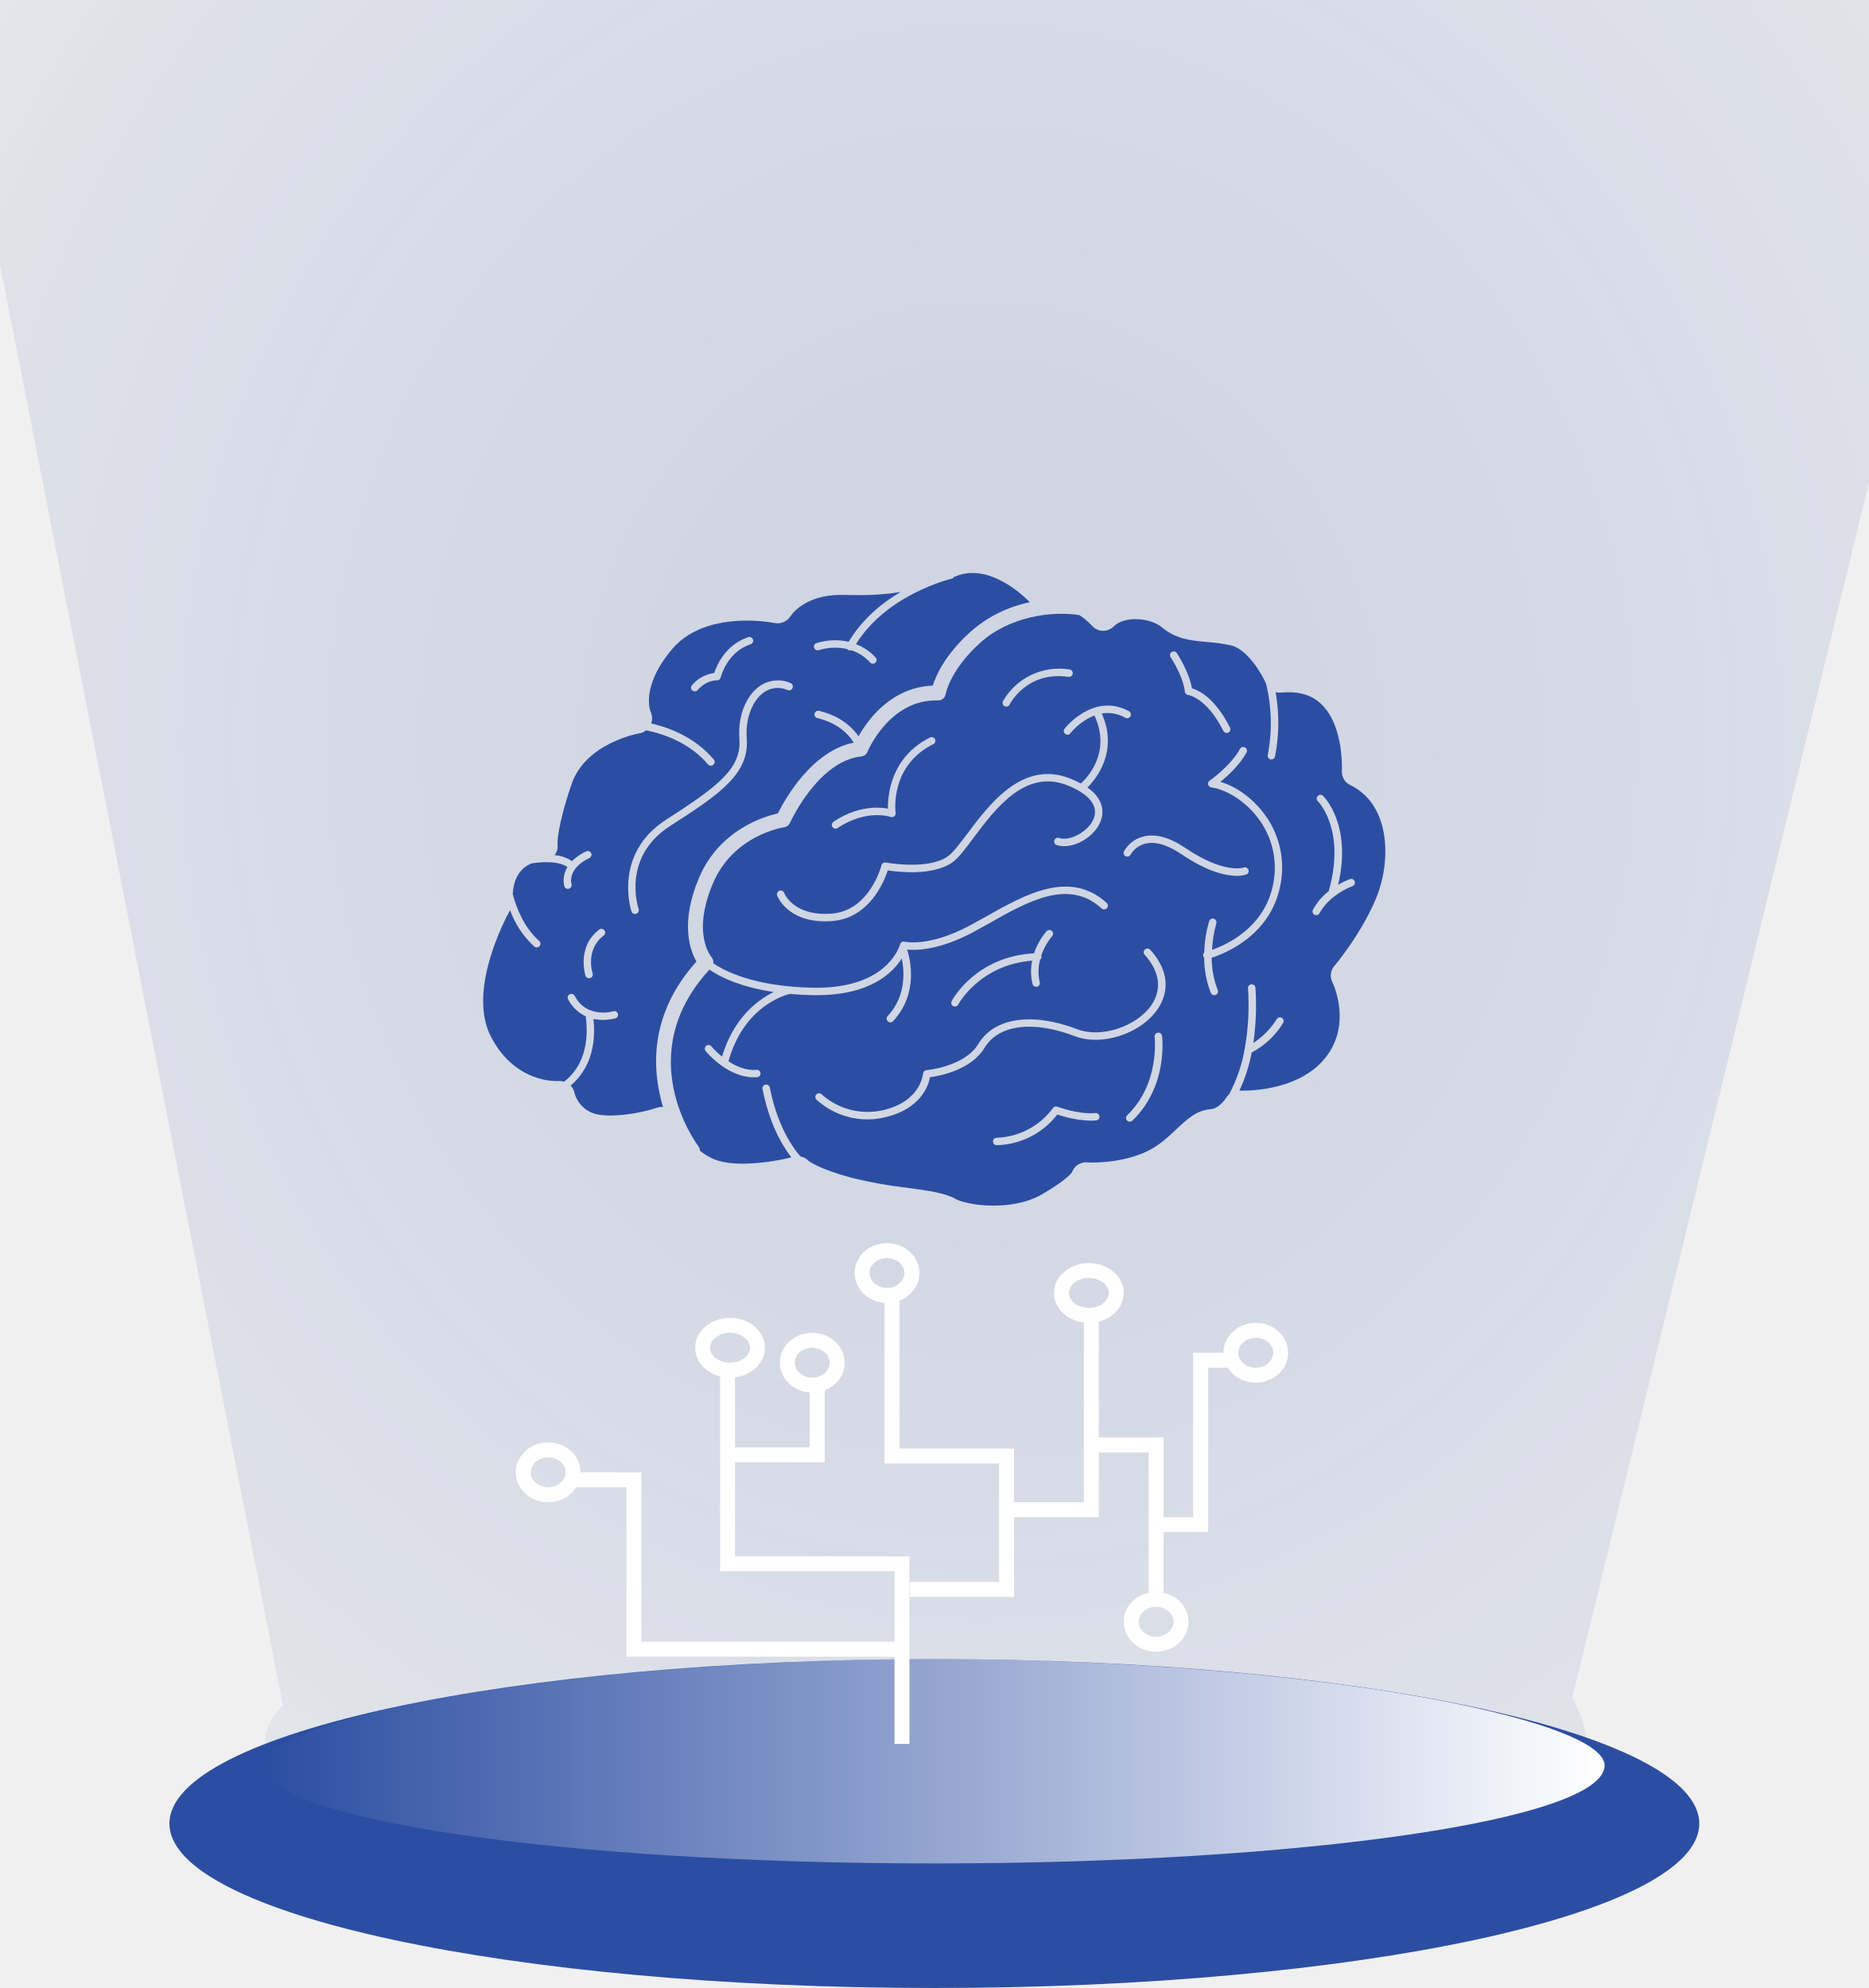
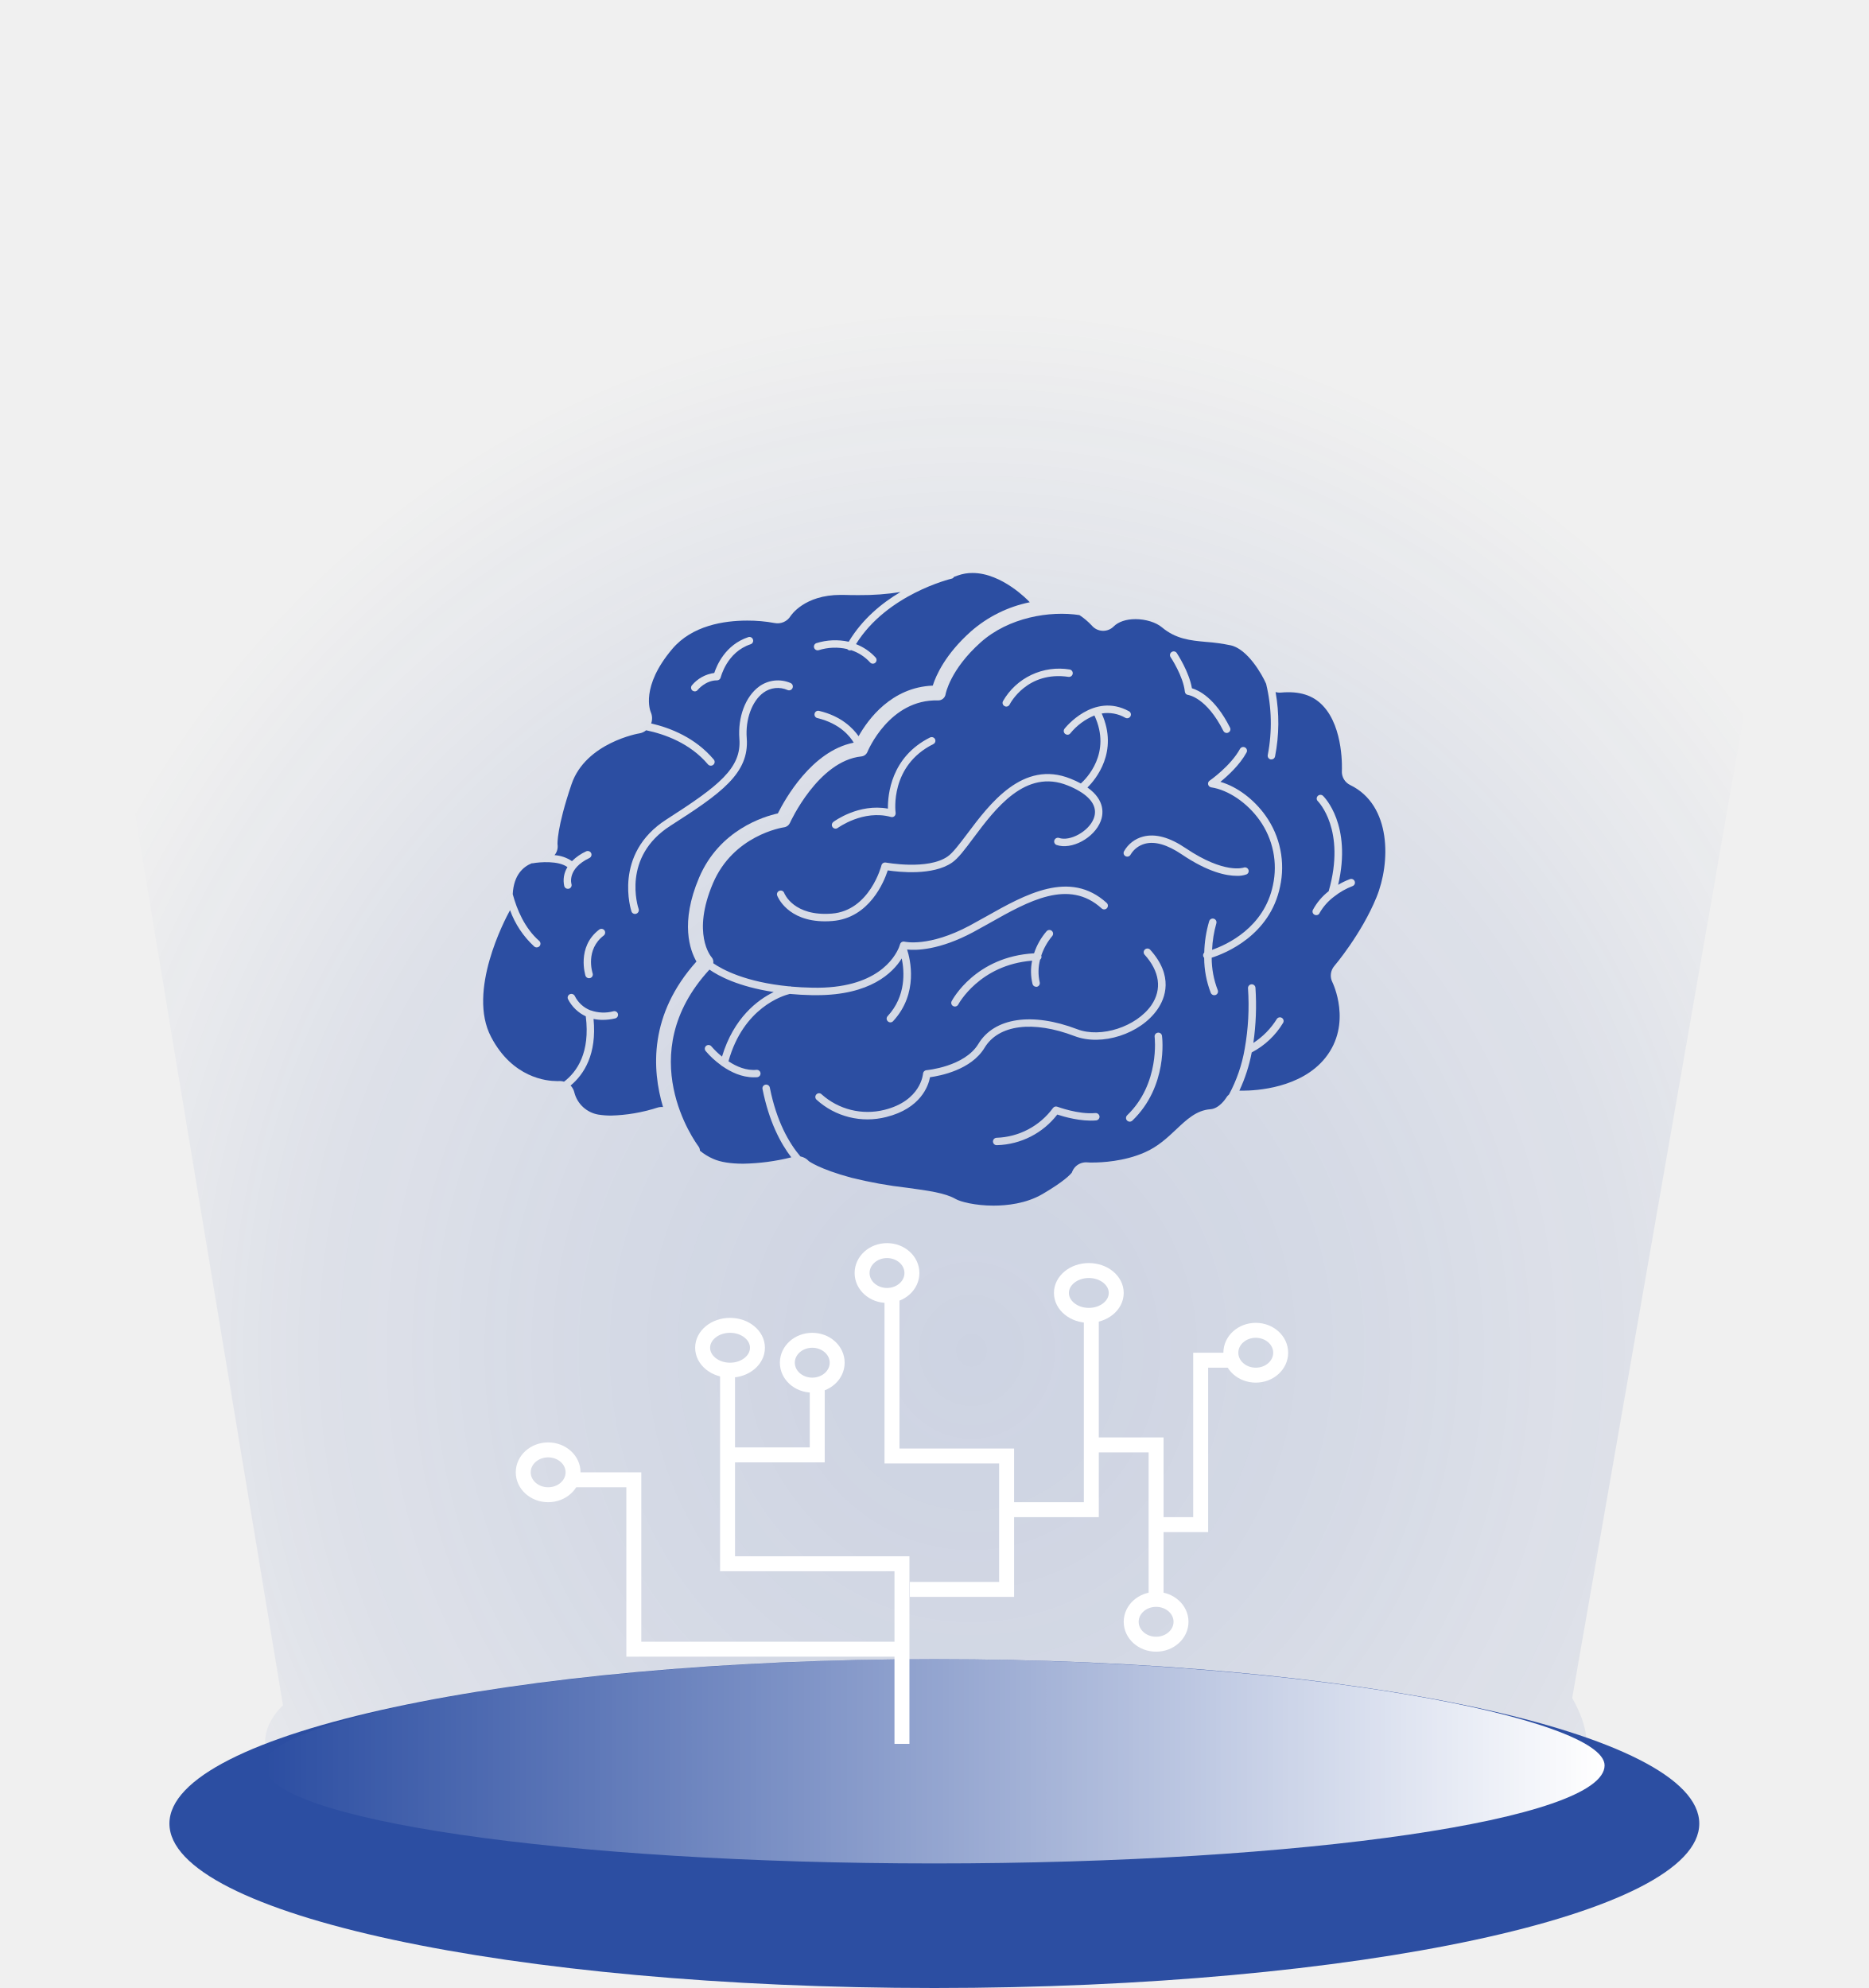
<svg xmlns="http://www.w3.org/2000/svg" width="375" height="399" viewBox="0 0 375 399" fill="none">
-   <path opacity="0.18" d="M315.501 340.797L428 -120H-34L56.793 342.276C56.793 342.276 19.358 374.376 186.245 375.942C300.728 377.007 328.399 363.381 315.501 340.797Z" fill="url(#paint0_radial)" />
+   <path opacity="0.18" d="M315.501 340.797L375 0H0L56.793 342.276C56.793 342.276 19.359 374.376 186.245 375.942C300.728 377.007 328.399 363.381 315.501 340.797Z" fill="url(#paint0_radial)" />
  <g clip-path="url(#clip0)">
    <path d="M276.229 180.077C279.057 173.167 279.29 161.608 270.951 157.56C270.419 157.304 269.976 156.895 269.679 156.387C269.381 155.879 269.242 155.294 269.28 154.708C269.28 154.634 269.726 146.115 265.465 141.633C263.481 139.525 260.773 138.672 257.067 139.002C256.7 139.035 256.33 139 255.976 138.899C256.744 143.17 256.709 147.547 255.872 151.805C255.843 151.977 255.754 152.133 255.621 152.245C255.487 152.358 255.317 152.419 255.142 152.417C255.098 152.417 255.048 152.417 254.994 152.417C254.797 152.376 254.625 152.259 254.515 152.091C254.406 151.924 254.367 151.72 254.408 151.524C255.321 146.802 255.209 141.94 254.081 137.265V137.235C254.081 137.235 254.051 137.206 254.051 137.191C253.302 135.434 250.356 130.241 246.948 129.516C245.312 129.177 243.655 128.947 241.987 128.83C238.892 128.548 235.98 128.267 233.158 125.898C231.987 124.911 229.914 124.264 227.865 124.264C225.995 124.264 224.443 124.787 223.5 125.72C223.209 126.016 222.859 126.247 222.472 126.399C222.085 126.552 221.671 126.622 221.256 126.605C220.84 126.588 220.433 126.485 220.06 126.302C219.687 126.119 219.357 125.86 219.09 125.543C218.35 124.75 217.517 124.047 216.61 123.45C210.707 122.542 202.413 123.894 196.768 128.948C190.652 134.422 189.759 139.284 189.759 139.313C189.707 139.667 189.527 139.99 189.253 140.222C188.98 140.455 188.631 140.581 188.271 140.577C178.455 140.281 174.119 150.798 174.075 150.902C173.973 151.151 173.806 151.369 173.59 151.53C173.374 151.692 173.118 151.792 172.849 151.82C164.179 152.714 158.559 165.058 158.514 165.176C158.408 165.406 158.246 165.605 158.042 165.756C157.838 165.907 157.6 166.005 157.348 166.04C156.946 166.099 147.155 167.659 143.062 177.308C138.801 187.352 142.631 191.932 142.794 192.115C142.939 192.279 143.044 192.474 143.102 192.684C143.161 192.894 143.171 193.115 143.132 193.329C144.937 194.578 149.58 197.12 158.36 197.969C158.502 197.939 158.649 197.954 158.782 198.013C160.105 198.132 161.523 198.206 163.038 198.235C175.935 198.517 179.556 192.164 180.399 190.146C180.484 189.947 180.556 189.742 180.612 189.534C180.663 189.342 180.785 189.178 180.955 189.075C181.132 188.977 181.339 188.951 181.535 189.001C181.58 189.001 186.396 190.161 194.616 185.758C195.692 185.18 196.768 184.568 197.875 183.956C205.752 179.514 214.685 174.485 222.086 181.222C222.231 181.357 222.317 181.544 222.325 181.741C222.334 181.939 222.264 182.131 222.131 182.278C222.065 182.351 221.985 182.411 221.895 182.453C221.805 182.494 221.708 182.518 221.61 182.522C221.511 182.526 221.412 182.511 221.319 182.477C221.227 182.442 221.142 182.39 221.069 182.323C214.477 176.316 206.407 180.842 198.604 185.254C197.498 185.876 196.406 186.483 195.33 187.066C188.504 190.723 183.852 190.773 182.031 190.575C182.641 192.436 184.392 199.351 179.233 204.943C179.168 205.018 179.089 205.079 178.999 205.122C178.909 205.165 178.812 205.189 178.712 205.193C178.613 205.198 178.514 205.181 178.421 205.146C178.328 205.111 178.243 205.057 178.172 204.987C178.098 204.923 178.039 204.845 177.996 204.757C177.954 204.669 177.93 204.573 177.926 204.476C177.922 204.379 177.937 204.282 177.972 204.19C178.007 204.099 178.059 204.016 178.127 203.946C181.867 199.899 181.49 194.919 180.955 192.362C179.144 195.279 174.615 199.736 163.856 199.736C163.588 199.736 163.316 199.736 163.033 199.736C161.421 199.706 159.898 199.617 158.489 199.484C157.1 199.825 149.178 202.233 146.187 213.003C147.775 214.059 149.764 214.923 151.857 214.716C152.046 214.712 152.23 214.78 152.371 214.906C152.511 215.032 152.599 215.206 152.616 215.394C152.633 215.582 152.578 215.769 152.462 215.917C152.346 216.066 152.178 216.166 151.991 216.196C151.733 216.221 151.495 216.221 151.242 216.221C148.851 216.221 146.668 215.17 144.992 214.01C144.895 213.978 144.811 213.916 144.754 213.832C144.754 213.832 144.724 213.832 144.709 213.802C143.566 212.984 142.528 212.03 141.619 210.96C141.553 210.885 141.504 210.798 141.473 210.704C141.442 210.609 141.431 210.51 141.439 210.411C141.447 210.313 141.476 210.217 141.522 210.129C141.568 210.041 141.632 209.964 141.709 209.901C141.786 209.838 141.875 209.792 141.97 209.764C142.066 209.736 142.166 209.727 142.265 209.738C142.364 209.75 142.459 209.781 142.546 209.829C142.633 209.878 142.709 209.943 142.77 210.022C143.413 210.763 144.122 211.445 144.888 212.06C147.239 204.252 152.065 200.669 155.265 199.104C148.147 198.023 144.173 195.866 142.368 194.603C126.678 211.66 139.59 229.31 140.155 230.07C140.348 230.323 140.454 230.631 140.458 230.949C141.254 231.61 142.139 232.156 143.087 232.573C144.575 233.244 146.629 233.56 149.154 233.56C152.405 233.501 155.638 233.072 158.792 232.282C156.599 229.424 154.327 225.081 153.028 218.63C153 218.531 152.993 218.428 153.006 218.327C153.02 218.225 153.055 218.128 153.108 218.04C153.162 217.953 153.233 217.877 153.317 217.818C153.401 217.759 153.496 217.718 153.597 217.697C153.698 217.677 153.802 217.677 153.902 217.698C154.003 217.719 154.098 217.76 154.182 217.819C154.266 217.879 154.337 217.954 154.39 218.042C154.443 218.13 154.477 218.227 154.491 218.328C155.85 225.13 158.36 229.444 160.617 232.099C161.276 232.222 161.876 232.559 162.323 233.057C162.353 233.057 164.308 234.601 170.84 236.373C174.524 237.289 178.264 237.963 182.036 238.392C186.312 238.974 189.685 239.433 191.763 240.638C192.721 241.2 195.732 241.975 199.358 241.975C202.031 241.975 205.906 241.576 209.194 239.656C213.569 237.099 214.809 235.707 215.092 235.342C215.254 234.861 215.532 234.428 215.901 234.078C216.203 233.801 216.559 233.588 216.947 233.452C217.336 233.316 217.747 233.261 218.158 233.289C218.515 233.323 218.875 233.335 219.234 233.323C221 233.323 225.544 233.131 229.696 231.299C232.374 230.14 234.314 228.294 236.035 226.675C238.128 224.7 240.112 222.82 242.91 222.627C244.706 222.494 246.02 220.397 246.035 220.372C246.187 220.103 246.389 219.865 246.63 219.671C248.173 216.797 249.238 213.693 249.785 210.481C250.498 206.477 250.718 202.401 250.44 198.344C250.43 198.147 250.499 197.954 250.63 197.806C250.762 197.659 250.947 197.568 251.144 197.554C251.243 197.548 251.342 197.56 251.435 197.592C251.529 197.624 251.615 197.674 251.689 197.739C251.763 197.804 251.823 197.884 251.866 197.972C251.908 198.061 251.933 198.157 251.938 198.255C252.183 201.948 252.042 205.657 251.516 209.321C253.416 208.087 255.02 206.453 256.214 204.533C256.317 204.366 256.482 204.247 256.673 204.201C256.864 204.155 257.066 204.187 257.233 204.289C257.401 204.391 257.521 204.555 257.567 204.745C257.613 204.936 257.581 205.136 257.479 205.303C255.971 207.816 253.794 209.866 251.189 211.226C250.686 213.877 249.853 216.455 248.709 218.901H248.768C248.798 218.901 249.036 218.901 249.413 218.901C252.057 218.901 261.085 218.407 265.956 212.317C271.442 205.441 267.419 197.219 267.375 197.13C267.11 196.609 267.006 196.022 267.076 195.442C267.146 194.862 267.386 194.316 267.767 193.872C267.796 193.848 273.223 187.456 276.229 180.077ZM235.112 130.868C235.192 130.812 235.283 130.772 235.378 130.751C235.474 130.73 235.573 130.728 235.669 130.746C235.766 130.764 235.857 130.801 235.939 130.855C236.02 130.909 236.09 130.979 236.144 131.061C236.248 131.224 238.624 134.822 239.19 138.138C240.524 138.528 243.828 140.058 246.829 146.036C246.874 146.122 246.901 146.216 246.909 146.312C246.917 146.409 246.905 146.506 246.874 146.598C246.844 146.69 246.795 146.775 246.731 146.848C246.667 146.921 246.589 146.98 246.501 147.023C246.402 147.079 246.289 147.11 246.174 147.112C246.034 147.112 245.896 147.074 245.777 147C245.658 146.927 245.562 146.822 245.499 146.697C242.107 139.96 238.476 139.501 238.446 139.481C238.274 139.469 238.112 139.397 237.989 139.278C237.865 139.159 237.788 139 237.771 138.829C237.459 135.735 234.934 131.92 234.904 131.885C234.85 131.805 234.813 131.715 234.794 131.62C234.775 131.525 234.776 131.428 234.795 131.333C234.815 131.239 234.853 131.149 234.907 131.069C234.961 130.989 235.031 130.921 235.112 130.868ZM201.263 140.74C202.573 138.437 204.563 136.592 206.963 135.453C209.364 134.314 212.058 133.937 214.68 134.373C214.868 134.413 215.032 134.523 215.141 134.68C215.25 134.836 215.294 135.029 215.266 135.217C215.238 135.405 215.138 135.576 214.988 135.694C214.838 135.812 214.648 135.869 214.457 135.853C206.163 134.619 202.741 141.12 202.607 141.401C202.543 141.525 202.447 141.63 202.328 141.704C202.209 141.777 202.072 141.818 201.932 141.82C201.817 141.819 201.703 141.787 201.605 141.727C201.517 141.685 201.439 141.626 201.374 141.554C201.309 141.482 201.259 141.398 201.227 141.307C201.196 141.215 201.182 141.119 201.188 141.022C201.194 140.926 201.22 140.831 201.263 140.745V140.74ZM167.229 164.964C167.453 164.796 172.353 161.218 178.182 162.299C178.142 159.52 178.782 151.934 186.644 148.01C186.822 147.928 187.026 147.918 187.211 147.982C187.396 148.047 187.549 148.181 187.636 148.355C187.722 148.531 187.734 148.734 187.67 148.919C187.606 149.104 187.471 149.256 187.294 149.342C178.594 153.671 179.67 162.758 179.73 163.162C179.742 163.284 179.725 163.406 179.681 163.52C179.637 163.634 179.567 163.737 179.477 163.819C179.384 163.9 179.272 163.955 179.151 163.981C179.03 164.007 178.905 164.002 178.787 163.967C173.212 162.437 168.177 166.139 168.117 166.168C167.989 166.269 167.829 166.322 167.666 166.316C167.51 166.315 167.358 166.265 167.232 166.173C167.106 166.082 167.012 165.953 166.963 165.806C166.914 165.659 166.912 165.5 166.958 165.352C167.004 165.203 167.095 165.073 167.219 164.979L167.229 164.964ZM218.222 158.054C221.888 160.64 221.377 163.523 220.886 164.801C219.586 168.197 215.013 170.65 211.992 169.579C211.819 169.502 211.681 169.364 211.606 169.191C211.531 169.018 211.524 168.823 211.587 168.646C211.649 168.468 211.776 168.32 211.943 168.231C212.11 168.143 212.305 168.12 212.488 168.167C214.7 168.952 218.5 166.854 219.482 164.283C220.261 162.259 219.244 160.374 216.645 158.814C215.893 158.361 215.103 157.973 214.284 157.654C205.796 154.199 199.74 162.304 195.33 168.197C193.643 170.467 192.299 172.269 191.044 173.132C187.185 175.793 180.355 175.023 178.147 174.692C177.418 176.967 174.457 184.257 167.046 184.85C166.52 184.894 166.029 184.914 165.558 184.914C158.008 184.914 156.049 179.978 155.959 179.736C155.892 179.551 155.902 179.346 155.987 179.167C156.072 178.989 156.224 178.851 156.411 178.784C156.501 178.748 156.598 178.731 156.696 178.734C156.793 178.736 156.889 178.758 156.978 178.798C157.067 178.838 157.147 178.896 157.213 178.967C157.279 179.038 157.33 179.122 157.363 179.213C157.437 179.411 159.308 183.956 166.917 183.364C174.526 182.772 176.867 173.774 176.882 173.685C176.928 173.499 177.043 173.337 177.204 173.232C177.365 173.127 177.56 173.086 177.75 173.118C177.84 173.118 186.148 174.677 190.151 171.913C191.198 171.198 192.542 169.401 194.12 167.318C198.559 161.395 205.256 152.417 214.834 156.287C215.541 156.566 216.23 156.888 216.898 157.249C217.93 156.326 223.148 151.154 219.621 143.597C217.742 144.368 216.086 145.595 214.804 147.166C214.737 147.26 214.647 147.336 214.544 147.389C214.44 147.441 214.325 147.468 214.209 147.467C214.046 147.459 213.888 147.402 213.758 147.304C213.68 147.244 213.615 147.17 213.566 147.084C213.517 146.999 213.485 146.906 213.473 146.808C213.46 146.711 213.467 146.613 213.493 146.518C213.519 146.424 213.564 146.335 213.624 146.258C213.669 146.189 219.423 138.854 226.556 142.748C226.731 142.845 226.86 143.007 226.915 143.199C226.97 143.391 226.946 143.596 226.848 143.77C226.751 143.944 226.588 144.073 226.396 144.127C226.203 144.182 225.997 144.158 225.822 144.061C224.391 143.236 222.716 142.93 221.084 143.198C224.532 150.858 219.854 156.46 218.222 158.054ZM190.965 200.955C191.158 200.585 195.776 191.992 207.508 191.335C208.048 189.704 208.906 188.195 210.033 186.893C210.099 186.82 210.179 186.761 210.269 186.719C210.358 186.677 210.455 186.653 210.554 186.649C210.653 186.645 210.751 186.661 210.844 186.695C210.937 186.729 211.022 186.781 211.094 186.849C211.236 186.983 211.32 187.166 211.328 187.36C211.336 187.555 211.268 187.745 211.139 187.89C210.174 189.042 209.434 190.362 208.956 191.784C208.985 191.857 209 191.934 209.001 192.011C209.005 192.125 208.981 192.239 208.932 192.342C208.882 192.445 208.809 192.535 208.718 192.604C208.325 194.093 208.3 195.654 208.644 197.154C208.666 197.249 208.67 197.348 208.655 197.444C208.639 197.541 208.604 197.633 208.553 197.716C208.501 197.799 208.433 197.871 208.354 197.928C208.274 197.985 208.184 198.026 208.088 198.048C208.034 198.055 207.979 198.055 207.924 198.048C207.754 198.05 207.588 197.993 207.455 197.887C207.322 197.781 207.23 197.632 207.195 197.465C206.825 195.938 206.8 194.349 207.121 192.811C196.565 193.645 192.339 201.527 192.294 201.616C192.23 201.738 192.132 201.84 192.013 201.91C191.894 201.981 191.758 202.018 191.62 202.016C191.5 202.015 191.382 201.985 191.277 201.927C191.108 201.838 190.98 201.686 190.922 201.504C190.864 201.323 190.879 201.125 190.965 200.955ZM219.958 224.873C216.908 225.135 213.47 224.128 212.171 223.694C210.748 225.54 208.931 227.049 206.85 228.112C204.77 229.174 202.479 229.764 200.142 229.839H199.898C199.715 229.81 199.549 229.715 199.433 229.571C199.316 229.428 199.257 229.247 199.266 229.062C199.276 228.878 199.355 228.704 199.486 228.574C199.617 228.444 199.793 228.367 199.978 228.358C202.202 228.285 204.38 227.707 206.345 226.668C208.31 225.63 210.011 224.158 211.317 222.366C211.416 222.237 211.555 222.145 211.711 222.102C211.868 222.059 212.035 222.069 212.185 222.129C212.23 222.129 216.387 223.718 219.824 223.393C220.024 223.38 220.221 223.444 220.374 223.572C220.527 223.699 220.625 223.881 220.648 224.079C220.658 224.274 220.592 224.465 220.463 224.613C220.335 224.761 220.154 224.854 219.958 224.873ZM227.235 224.913C227.094 225.046 226.909 225.121 226.714 225.125C226.564 225.126 226.417 225.083 226.292 225C226.167 224.918 226.07 224.799 226.013 224.661C225.957 224.523 225.943 224.371 225.974 224.225C226.006 224.078 226.08 223.945 226.189 223.842C232.811 217.494 231.719 208.186 231.705 208.092C231.692 207.995 231.699 207.897 231.724 207.803C231.75 207.709 231.794 207.621 231.854 207.544C231.914 207.467 231.989 207.403 232.074 207.354C232.159 207.306 232.252 207.275 232.349 207.263C232.446 207.249 232.545 207.254 232.64 207.279C232.734 207.304 232.823 207.347 232.901 207.406C232.979 207.466 233.043 207.54 233.092 207.625C233.14 207.709 233.171 207.803 233.183 207.899C233.242 208.319 234.403 218.032 227.235 224.913ZM232.275 202.579C228.867 207.514 221.094 210.041 215.638 207.949C207.299 204.765 200.38 205.654 197.582 210.283C194.893 214.755 188.619 215.93 186.629 216.206C186.317 217.899 184.789 222.465 177.84 224.192C175.397 224.817 172.837 224.824 170.391 224.213C167.945 223.602 165.692 222.392 163.836 220.693C163.766 220.624 163.71 220.542 163.672 220.452C163.634 220.362 163.614 220.265 163.614 220.167C163.614 220.069 163.634 219.972 163.672 219.882C163.71 219.792 163.766 219.71 163.836 219.641C163.904 219.57 163.985 219.514 164.075 219.475C164.165 219.437 164.262 219.417 164.36 219.417C164.458 219.417 164.555 219.437 164.645 219.475C164.735 219.514 164.816 219.57 164.883 219.641C166.565 221.15 168.594 222.222 170.792 222.765C172.989 223.307 175.287 223.302 177.482 222.751C184.834 220.92 185.226 215.55 185.226 215.49C185.238 215.312 185.313 215.143 185.439 215.015C185.564 214.887 185.731 214.807 185.91 214.79C185.985 214.79 193.549 214.094 196.327 209.528C199.512 204.232 207.121 203.112 216.169 206.567C220.936 208.398 228.034 206.073 231.05 201.75C233.227 198.566 232.736 194.953 229.641 191.547C229.536 191.397 229.491 191.213 229.513 191.031C229.536 190.849 229.624 190.681 229.762 190.56C229.9 190.438 230.078 190.371 230.262 190.371C230.446 190.371 230.624 190.439 230.762 190.56C235.623 195.901 233.798 200.387 232.275 202.579ZM229.76 169.342C228.548 169.666 227.513 170.451 226.878 171.528C226.789 171.701 226.635 171.833 226.449 171.894C226.264 171.955 226.061 171.94 225.886 171.854C225.798 171.812 225.72 171.752 225.656 171.679C225.592 171.606 225.544 171.521 225.513 171.429C225.483 171.337 225.471 171.24 225.479 171.144C225.486 171.047 225.514 170.953 225.559 170.867C225.963 170.14 226.512 169.502 227.172 168.993C227.832 168.484 228.589 168.114 229.398 167.906C231.848 167.264 234.72 168.049 237.945 170.24C245.733 175.487 249.517 174.134 249.562 174.134C249.744 174.063 249.947 174.067 250.127 174.145C250.306 174.222 250.447 174.368 250.519 174.549C250.558 174.638 250.578 174.734 250.578 174.83C250.578 174.927 250.559 175.023 250.521 175.112C250.483 175.201 250.427 175.281 250.357 175.348C250.287 175.415 250.204 175.467 250.113 175.502C249.495 175.716 248.842 175.812 248.188 175.783C246.139 175.783 242.464 175.087 237.111 171.454C234.244 169.534 231.779 168.799 229.76 169.342ZM256.874 177.95C254.84 187.767 245.906 191.335 243.153 192.214C243.153 194.434 243.563 196.636 244.364 198.709C244.402 198.801 244.422 198.9 244.422 198.999C244.422 199.099 244.402 199.198 244.363 199.29C244.325 199.382 244.268 199.465 244.196 199.535C244.125 199.605 244.04 199.659 243.947 199.696C243.861 199.725 243.77 199.74 243.679 199.741C243.529 199.744 243.381 199.702 243.255 199.62C243.13 199.538 243.032 199.42 242.975 199.282C242.104 197.032 241.654 194.644 241.645 192.234C241.543 192.143 241.475 192.022 241.452 191.888C241.422 191.764 241.426 191.635 241.463 191.513C241.499 191.39 241.567 191.28 241.66 191.192C241.711 189.055 242.045 186.935 242.652 184.884C242.681 184.791 242.728 184.703 242.791 184.628C242.854 184.552 242.931 184.49 243.018 184.444C243.105 184.398 243.2 184.37 243.299 184.361C243.397 184.352 243.496 184.362 243.59 184.391C243.78 184.451 243.938 184.583 244.031 184.759C244.124 184.934 244.143 185.139 244.086 185.329C243.596 187.058 243.31 188.839 243.233 190.634C246.179 189.613 253.679 186.192 255.445 177.668C255.936 175.424 255.95 173.102 255.487 170.851C255.024 168.601 254.094 166.471 252.757 164.599C250.301 161.144 246.506 158.543 243.054 158.024C242.906 157.998 242.769 157.93 242.659 157.827C242.55 157.725 242.473 157.592 242.439 157.447C242.406 157.302 242.418 157.151 242.473 157.013C242.529 156.875 242.626 156.758 242.751 156.677C242.796 156.647 246.948 153.745 248.833 150.31C248.88 150.224 248.944 150.148 249.021 150.087C249.098 150.026 249.187 149.98 249.281 149.953C249.376 149.926 249.475 149.917 249.573 149.928C249.671 149.939 249.766 149.969 249.852 150.016C249.938 150.064 250.015 150.127 250.076 150.204C250.138 150.28 250.183 150.368 250.211 150.463C250.238 150.557 250.247 150.655 250.236 150.753C250.225 150.85 250.195 150.945 250.147 151.03C248.773 153.543 246.382 155.714 244.904 156.919C248.282 157.906 251.64 160.428 253.992 163.745C255.436 165.784 256.438 168.1 256.934 170.546C257.43 172.991 257.41 175.513 256.874 177.95ZM264.81 183.26C264.751 183.388 264.656 183.495 264.536 183.569C264.416 183.642 264.277 183.679 264.136 183.675C264.022 183.679 263.909 183.653 263.808 183.601C263.719 183.56 263.64 183.501 263.574 183.429C263.509 183.357 263.458 183.272 263.426 183.18C263.395 183.088 263.382 182.99 263.388 182.893C263.395 182.796 263.422 182.701 263.466 182.614C264.247 181.16 265.325 179.884 266.631 178.868C270.172 166.529 264.513 160.862 264.453 160.798C264.381 160.73 264.324 160.648 264.285 160.557C264.246 160.466 264.226 160.369 264.226 160.27C264.226 160.171 264.246 160.074 264.285 159.983C264.324 159.892 264.381 159.81 264.453 159.742C264.593 159.603 264.783 159.525 264.981 159.525C265.179 159.525 265.369 159.603 265.51 159.742C265.753 159.984 271.343 165.576 268.531 177.589C269.271 177.142 270.052 176.764 270.862 176.459C270.955 176.42 271.055 176.401 271.156 176.401C271.258 176.402 271.357 176.423 271.45 176.463C271.543 176.503 271.626 176.562 271.696 176.635C271.765 176.708 271.819 176.794 271.854 176.889C271.889 176.979 271.906 177.076 271.903 177.173C271.9 177.27 271.878 177.366 271.838 177.454C271.798 177.543 271.74 177.623 271.669 177.689C271.598 177.755 271.514 177.807 271.423 177.841C270.101 178.345 268.865 179.048 267.757 179.924C266.547 180.819 265.539 181.955 264.795 183.26H264.81Z" fill="#2C4EA2" />
-     <path d="M139.758 192.984C138.473 190.738 136.44 185.225 140.284 176.163C144.376 166.528 153.33 163.868 156.093 163.256C157.482 160.492 162.864 150.724 171.321 149.056C170.622 147.852 168.573 145.206 164.014 144.121C163.919 144.098 163.83 144.057 163.751 144C163.672 143.942 163.605 143.87 163.554 143.787C163.504 143.704 163.47 143.612 163.455 143.516C163.441 143.42 163.445 143.321 163.469 143.227C163.489 143.132 163.529 143.041 163.585 142.961C163.641 142.881 163.714 142.813 163.797 142.762C163.88 142.71 163.973 142.676 164.07 142.661C164.167 142.646 164.266 142.65 164.362 142.674C168.876 143.731 171.222 146.228 172.298 147.763C174.198 144.372 178.891 137.946 187.18 137.605C187.824 135.567 189.704 131.312 194.819 126.747C198.179 123.792 202.26 121.767 206.654 120.873L206.461 120.681C206.416 120.622 201.098 115 195.176 115C194.175 114.99 193.181 115.157 192.239 115.494C191.966 115.582 191.698 115.686 191.445 115.775C191.399 115.872 191.329 115.956 191.243 116.02C191.156 116.084 191.056 116.127 190.949 116.145C190.811 116.175 177.988 119.255 171.773 129.279C173.272 129.858 174.616 130.773 175.701 131.954C175.768 132.026 175.82 132.111 175.854 132.203C175.888 132.295 175.904 132.393 175.9 132.491C175.895 132.59 175.872 132.686 175.83 132.775C175.788 132.864 175.729 132.944 175.657 133.01C175.522 133.135 175.344 133.204 175.16 133.203C175.058 133.205 174.957 133.185 174.864 133.144C174.77 133.103 174.687 133.042 174.62 132.966C173.59 131.831 172.283 130.981 170.825 130.498C170.749 130.528 170.669 130.543 170.587 130.542C170.463 130.541 170.34 130.511 170.23 130.454C170.144 130.412 170.071 130.349 170.017 130.271C168.118 129.832 166.135 129.91 164.277 130.498C164.095 130.546 163.901 130.525 163.734 130.437C163.568 130.349 163.44 130.203 163.378 130.026C163.315 129.848 163.322 129.654 163.397 129.482C163.471 129.31 163.609 129.172 163.781 129.096C165.894 128.422 168.149 128.32 170.314 128.8C173.062 124.22 177.006 121.007 180.701 118.825C177.955 119.259 175.178 119.465 172.398 119.442C171.405 119.442 170.354 119.442 169.203 119.398H168.707C161.415 119.398 158.756 123.489 158.632 123.662C158.309 124.186 157.833 124.599 157.267 124.847C156.702 125.095 156.074 125.165 155.468 125.049C153.649 124.712 151.802 124.546 149.952 124.555C145.289 124.555 138.89 125.543 134.917 130.236C128.468 137.847 130.507 142.724 130.596 142.936C130.911 143.652 130.937 144.461 130.671 145.196C134.545 146.095 139.55 148.069 143.225 152.432C143.292 152.507 143.343 152.595 143.375 152.69C143.407 152.785 143.418 152.886 143.409 152.985C143.401 153.085 143.371 153.182 143.324 153.27C143.276 153.359 143.21 153.436 143.131 153.498C142.995 153.619 142.817 153.683 142.635 153.676C142.526 153.676 142.418 153.653 142.32 153.607C142.221 153.561 142.134 153.493 142.065 153.409C138.478 149.17 133.424 147.353 129.664 146.569C129.282 146.895 128.817 147.11 128.319 147.19C128.215 147.19 117.56 149.051 114.703 157.363C111.677 166.262 111.881 169.416 111.881 169.445C111.943 169.831 111.921 170.226 111.818 170.603C111.714 170.98 111.531 171.331 111.28 171.632C112.533 171.715 113.741 172.131 114.778 172.836C115.605 172.015 116.573 171.347 117.635 170.862C117.814 170.784 118.017 170.778 118.202 170.844C118.386 170.91 118.538 171.044 118.627 171.217C118.712 171.394 118.723 171.597 118.658 171.782C118.593 171.967 118.457 172.119 118.28 172.205C113.751 174.376 114.663 177.397 114.678 177.426C114.736 177.616 114.716 177.821 114.623 177.996C114.531 178.172 114.372 178.304 114.182 178.364C114.109 178.381 114.034 178.391 113.959 178.394C113.799 178.395 113.642 178.344 113.513 178.25C113.383 178.156 113.288 178.023 113.24 177.871C112.931 176.56 113.157 175.18 113.87 174.036C112.074 172.698 108.304 173.009 106.925 173.261C106.857 173.275 106.786 173.275 106.717 173.261C105.015 173.947 103.086 175.581 102.892 179.46C103.716 182.525 105.283 186.291 108.2 188.838C108.349 188.969 108.441 189.153 108.454 189.351C108.468 189.548 108.404 189.743 108.274 189.894C108.202 189.972 108.113 190.035 108.015 190.078C107.917 190.122 107.811 190.145 107.704 190.146C107.522 190.149 107.346 190.086 107.208 189.968C105.024 187.962 103.358 185.461 102.352 182.678C101.275 184.628 93.726 198.966 98.552 208.126C102.843 216.334 109.718 216.976 111.707 216.976C111.9 216.976 112.034 216.976 112.079 216.976C112.452 216.949 112.827 216.99 113.185 217.099C115.784 215.125 118.463 211.251 117.55 203.98C116.006 203.257 114.75 202.041 113.979 200.525C113.939 200.435 113.917 200.338 113.914 200.24C113.912 200.141 113.929 200.043 113.965 199.952C114.001 199.86 114.055 199.776 114.124 199.705C114.193 199.634 114.275 199.577 114.366 199.538C114.549 199.463 114.755 199.461 114.94 199.532C115.125 199.604 115.274 199.744 115.358 199.923C116.005 201.231 117.119 202.25 118.483 202.781C118.49 202.785 118.498 202.786 118.505 202.786C118.513 202.786 118.521 202.785 118.528 202.781C120.003 203.307 121.604 203.369 123.116 202.959C123.211 202.936 123.31 202.932 123.406 202.948C123.503 202.964 123.595 202.998 123.678 203.05C123.762 203.101 123.833 203.168 123.89 203.248C123.947 203.327 123.987 203.417 124.009 203.512C124.052 203.704 124.016 203.905 123.91 204.072C123.804 204.238 123.636 204.356 123.443 204.4C122.631 204.593 121.799 204.692 120.963 204.696C120.34 204.699 119.717 204.635 119.108 204.504C119.797 211.572 117.208 215.614 114.505 217.874C114.886 218.271 115.15 218.765 115.269 219.301C115.558 220.416 116.165 221.424 117.016 222.205C117.866 222.985 118.925 223.506 120.065 223.703C120.915 223.836 121.774 223.902 122.635 223.901C125.758 223.816 128.853 223.289 131.826 222.336C132.219 222.2 132.637 222.149 133.052 222.188C130.79 214.592 130.234 203.6 139.758 192.984ZM121.167 187.752C117.411 190.605 118.865 195.155 118.924 195.353C118.957 195.447 118.969 195.547 118.961 195.647C118.954 195.746 118.926 195.843 118.879 195.932C118.833 196.02 118.769 196.099 118.692 196.162C118.614 196.225 118.525 196.273 118.428 196.301C118.355 196.319 118.281 196.331 118.205 196.335C118.049 196.336 117.897 196.289 117.769 196.201C117.641 196.113 117.544 195.987 117.491 195.842C117.491 195.782 115.636 190.087 120.239 186.577C120.396 186.458 120.594 186.404 120.79 186.429C120.986 186.454 121.164 186.555 121.286 186.71C121.404 186.866 121.457 187.061 121.435 187.255C121.413 187.449 121.317 187.627 121.167 187.752ZM140.016 138.469C139.946 138.561 139.856 138.635 139.753 138.686C139.65 138.737 139.536 138.765 139.421 138.765C139.252 138.76 139.089 138.703 138.955 138.602C138.802 138.479 138.704 138.3 138.682 138.106C138.66 137.911 138.715 137.716 138.835 137.561C139.967 136.196 141.573 135.305 143.335 135.064C143.831 133.583 145.532 129.412 150.165 127.877C150.259 127.846 150.359 127.834 150.458 127.842C150.557 127.85 150.654 127.878 150.742 127.924C150.83 127.971 150.908 128.034 150.97 128.111C151.033 128.187 151.08 128.276 151.107 128.371C151.137 128.465 151.148 128.564 151.139 128.662C151.131 128.76 151.102 128.855 151.056 128.943C151.01 129.03 150.947 129.107 150.871 129.17C150.794 129.233 150.706 129.28 150.611 129.309C145.83 130.898 144.659 135.908 144.619 135.972C144.582 136.133 144.491 136.278 144.362 136.382C144.232 136.487 144.072 136.546 143.905 136.549C141.584 136.534 140.026 138.454 140.011 138.469H140.016ZM128.161 182.441C128.22 182.633 128.201 182.84 128.109 183.018C128.016 183.197 127.856 183.331 127.665 183.394C127.587 183.423 127.505 183.438 127.422 183.438C127.268 183.436 127.119 183.388 126.994 183.3C126.87 183.212 126.775 183.088 126.722 182.945C126.678 182.821 122.908 171.385 133.761 164.456C144.267 157.718 148.841 154.15 148.374 148.262C148.047 143.918 149.59 139.817 152.308 137.808C153.204 137.145 154.26 136.729 155.369 136.6C156.479 136.472 157.602 136.637 158.627 137.077C158.815 137.153 158.964 137.299 159.043 137.484C159.122 137.669 159.124 137.878 159.049 138.064C159.014 138.159 158.96 138.245 158.891 138.318C158.822 138.392 158.738 138.45 158.646 138.491C158.553 138.531 158.453 138.553 158.352 138.554C158.251 138.556 158.151 138.537 158.057 138.499C157.271 138.146 156.405 138.01 155.548 138.104C154.692 138.197 153.876 138.518 153.186 139.032C150.899 140.715 149.555 144.387 149.853 148.163C150.388 155.231 144.679 159.243 134.55 165.724C124.738 171.987 128.012 182.027 128.161 182.441Z" fill="#2C4EA2" />
+     <path d="M139.758 192.984C138.473 190.738 136.44 185.225 140.284 176.163C144.376 166.528 153.33 163.868 156.093 163.256C157.482 160.492 162.864 150.724 171.321 149.056C170.622 147.852 168.573 145.206 164.015 144.121C163.92 144.098 163.83 144.057 163.751 144C163.672 143.942 163.605 143.87 163.554 143.787C163.504 143.704 163.47 143.612 163.455 143.516C163.441 143.42 163.445 143.321 163.469 143.227C163.489 143.132 163.529 143.041 163.585 142.961C163.642 142.881 163.714 142.813 163.797 142.762C163.88 142.71 163.973 142.676 164.07 142.661C164.168 142.646 164.267 142.65 164.362 142.674C168.876 143.731 171.222 146.228 172.298 147.763C174.198 144.372 178.891 137.946 187.18 137.605C187.824 135.567 189.704 131.312 194.819 126.747C198.179 123.792 202.26 121.767 206.654 120.873L206.461 120.681C206.416 120.622 201.099 115 195.176 115C194.175 114.99 193.181 115.157 192.239 115.494C191.966 115.582 191.699 115.686 191.446 115.775C191.399 115.872 191.329 115.956 191.243 116.02C191.157 116.084 191.056 116.127 190.95 116.145C190.811 116.175 177.988 119.255 171.773 129.279C173.272 129.858 174.616 130.773 175.701 131.954C175.768 132.026 175.82 132.111 175.854 132.203C175.888 132.295 175.904 132.393 175.9 132.491C175.896 132.59 175.872 132.686 175.83 132.775C175.789 132.864 175.73 132.944 175.657 133.01C175.522 133.135 175.345 133.204 175.161 133.203C175.059 133.205 174.957 133.185 174.864 133.144C174.77 133.103 174.687 133.042 174.62 132.966C173.59 131.831 172.283 130.981 170.825 130.498C170.75 130.528 170.669 130.543 170.587 130.542C170.463 130.541 170.34 130.511 170.23 130.454C170.144 130.412 170.071 130.349 170.017 130.271C168.118 129.832 166.135 129.91 164.277 130.498C164.095 130.546 163.901 130.525 163.735 130.437C163.568 130.349 163.44 130.203 163.378 130.026C163.315 129.848 163.322 129.654 163.397 129.482C163.472 129.31 163.609 129.172 163.781 129.096C165.894 128.422 168.149 128.32 170.314 128.8C173.062 124.22 177.006 121.007 180.701 118.825C177.955 119.259 175.178 119.465 172.398 119.442C171.406 119.442 170.354 119.442 169.203 119.398H168.707C161.415 119.398 158.757 123.489 158.633 123.662C158.309 124.186 157.833 124.599 157.268 124.847C156.702 125.095 156.074 125.165 155.468 125.049C153.649 124.712 151.802 124.546 149.952 124.555C145.289 124.555 138.89 125.543 134.917 130.236C128.468 137.847 130.507 142.724 130.596 142.936C130.911 143.652 130.938 144.461 130.671 145.196C134.545 146.095 139.55 148.069 143.226 152.432C143.292 152.507 143.343 152.595 143.375 152.69C143.407 152.785 143.418 152.886 143.41 152.985C143.401 153.085 143.372 153.182 143.324 153.27C143.276 153.359 143.21 153.436 143.131 153.498C142.995 153.619 142.817 153.683 142.635 153.676C142.526 153.676 142.418 153.653 142.32 153.607C142.221 153.561 142.134 153.493 142.065 153.409C138.478 149.17 133.424 147.353 129.664 146.569C129.282 146.895 128.817 147.11 128.32 147.19C128.215 147.19 117.56 149.051 114.703 157.363C111.677 166.262 111.881 169.416 111.881 169.445C111.943 169.831 111.921 170.226 111.818 170.603C111.714 170.98 111.531 171.331 111.281 171.632C112.533 171.715 113.741 172.131 114.778 172.836C115.605 172.015 116.573 171.347 117.635 170.862C117.815 170.784 118.017 170.778 118.202 170.844C118.386 170.91 118.538 171.044 118.627 171.217C118.712 171.394 118.724 171.597 118.658 171.782C118.593 171.967 118.457 172.119 118.28 172.205C113.751 174.376 114.664 177.397 114.678 177.426C114.736 177.616 114.716 177.821 114.623 177.996C114.531 178.172 114.372 178.304 114.182 178.364C114.109 178.381 114.034 178.391 113.959 178.394C113.799 178.395 113.642 178.344 113.513 178.25C113.383 178.156 113.288 178.023 113.24 177.871C112.931 176.56 113.157 175.18 113.87 174.036C112.074 172.698 108.304 173.009 106.925 173.261C106.857 173.275 106.786 173.275 106.717 173.261C105.016 173.947 103.086 175.581 102.893 179.46C103.716 182.525 105.283 186.291 108.2 188.838C108.349 188.969 108.441 189.153 108.455 189.351C108.468 189.548 108.404 189.743 108.275 189.894C108.202 189.972 108.114 190.035 108.015 190.078C107.917 190.122 107.811 190.145 107.704 190.146C107.522 190.149 107.346 190.086 107.208 189.968C105.024 187.962 103.358 185.461 102.352 182.678C101.275 184.628 93.726 198.966 98.552 208.126C102.843 216.334 109.718 216.976 111.707 216.976C111.901 216.976 112.035 216.976 112.079 216.976C112.452 216.949 112.828 216.99 113.185 217.099C115.785 215.125 118.463 211.251 117.551 203.98C116.007 203.257 114.75 202.041 113.979 200.525C113.939 200.435 113.917 200.338 113.914 200.24C113.912 200.141 113.929 200.043 113.965 199.952C114.001 199.86 114.055 199.776 114.124 199.705C114.193 199.634 114.275 199.577 114.366 199.538C114.549 199.463 114.755 199.461 114.94 199.532C115.125 199.604 115.275 199.744 115.358 199.923C116.005 201.231 117.12 202.25 118.483 202.781C118.49 202.785 118.498 202.786 118.505 202.786C118.513 202.786 118.521 202.785 118.528 202.781C120.003 203.307 121.605 203.369 123.116 202.959C123.211 202.936 123.31 202.932 123.406 202.948C123.503 202.964 123.596 202.998 123.679 203.05C123.762 203.101 123.834 203.168 123.89 203.248C123.947 203.327 123.987 203.417 124.009 203.512C124.052 203.704 124.017 203.905 123.911 204.072C123.805 204.238 123.637 204.356 123.443 204.4C122.631 204.593 121.799 204.692 120.963 204.696C120.34 204.699 119.718 204.635 119.108 204.504C119.798 211.572 117.208 215.614 114.505 217.874C114.886 218.271 115.15 218.765 115.269 219.301C115.559 220.416 116.165 221.424 117.016 222.205C117.866 222.985 118.925 223.506 120.065 223.703C120.915 223.836 121.775 223.902 122.635 223.901C125.758 223.816 128.853 223.289 131.827 222.336C132.22 222.2 132.637 222.149 133.052 222.188C130.79 214.592 130.234 203.6 139.758 192.984ZM121.167 187.752C117.412 190.605 118.865 195.155 118.925 195.353C118.957 195.447 118.969 195.547 118.962 195.647C118.954 195.746 118.926 195.843 118.88 195.932C118.833 196.02 118.769 196.099 118.692 196.162C118.614 196.225 118.525 196.273 118.428 196.301C118.355 196.319 118.281 196.331 118.205 196.335C118.05 196.336 117.897 196.289 117.769 196.201C117.642 196.113 117.544 195.987 117.491 195.842C117.491 195.782 115.636 190.087 120.239 186.577C120.396 186.458 120.594 186.404 120.79 186.429C120.986 186.454 121.164 186.555 121.286 186.71C121.404 186.866 121.458 187.061 121.435 187.255C121.413 187.449 121.317 187.627 121.167 187.752ZM140.016 138.469C139.946 138.561 139.856 138.635 139.753 138.686C139.65 138.737 139.536 138.765 139.421 138.765C139.252 138.76 139.089 138.703 138.955 138.602C138.802 138.479 138.704 138.3 138.682 138.106C138.66 137.911 138.715 137.716 138.836 137.561C139.967 136.196 141.573 135.305 143.335 135.064C143.831 133.583 145.532 129.412 150.165 127.877C150.26 127.846 150.359 127.834 150.458 127.842C150.557 127.85 150.654 127.878 150.742 127.924C150.83 127.971 150.908 128.034 150.97 128.111C151.033 128.187 151.08 128.276 151.108 128.371C151.137 128.465 151.148 128.564 151.14 128.662C151.131 128.76 151.102 128.855 151.056 128.943C151.01 129.03 150.947 129.107 150.871 129.17C150.794 129.233 150.706 129.28 150.612 129.309C145.83 130.898 144.659 135.908 144.619 135.972C144.582 136.133 144.491 136.278 144.362 136.382C144.233 136.487 144.072 136.546 143.905 136.549C141.584 136.534 140.026 138.454 140.011 138.469H140.016ZM128.161 182.441C128.22 182.633 128.202 182.84 128.109 183.018C128.016 183.197 127.856 183.331 127.665 183.394C127.587 183.423 127.505 183.438 127.422 183.438C127.269 183.436 127.12 183.388 126.995 183.3C126.87 183.212 126.775 183.088 126.722 182.945C126.678 182.821 122.908 171.385 133.761 164.456C144.267 157.718 148.841 154.15 148.374 148.262C148.047 143.918 149.59 139.817 152.308 137.808C153.204 137.145 154.26 136.729 155.369 136.6C156.479 136.472 157.602 136.637 158.628 137.077C158.815 137.153 158.964 137.299 159.043 137.484C159.122 137.669 159.124 137.878 159.049 138.064C159.014 138.159 158.96 138.245 158.891 138.318C158.822 138.392 158.738 138.45 158.646 138.491C158.553 138.531 158.453 138.553 158.352 138.554C158.251 138.556 158.151 138.537 158.057 138.499C157.271 138.146 156.405 138.01 155.548 138.104C154.692 138.197 153.876 138.518 153.186 139.032C150.899 140.715 149.555 144.387 149.853 148.163C150.388 155.231 144.679 159.243 134.55 165.724C124.738 171.987 128.012 182.027 128.161 182.441Z" fill="#2C4EA2" />
  </g>
  <path d="M187.5 399C272.276 399 341 384.225 341 366C341 347.775 272.276 333 187.5 333C102.724 333 34 347.775 34 366C34 384.225 102.724 399 187.5 399Z" fill="#2C4EA2" />
  <path d="M187.5 374C261.782 374 322 365.19 322 354.322C322 344.924 261.782 333 187.5 333C113.218 333 53 344.924 53 354.322C53 365.19 113.218 374 187.5 374Z" fill="url(#paint1_linear)" />
  <path d="M181 350V313.854H146V275" stroke="white" stroke-width="3" stroke-miterlimit="10" />
  <path d="M146.5 275C149.538 275 152 272.985 152 270.5C152 268.015 149.538 266 146.5 266C143.462 266 141 268.015 141 270.5C141 272.985 143.462 275 146.5 275Z" stroke="white" stroke-width="3" stroke-miterlimit="10" />
  <path d="M110 300C112.761 300 115 297.985 115 295.5C115 293.015 112.761 291 110 291C107.239 291 105 293.015 105 295.5C105 297.985 107.239 300 110 300Z" stroke="white" stroke-width="3" stroke-miterlimit="10" />
  <path d="M163 278C165.761 278 168 275.985 168 273.5C168 271.015 165.761 269 163 269C160.239 269 158 271.015 158 273.5C158 275.985 160.239 278 163 278Z" stroke="white" stroke-width="3" stroke-miterlimit="10" />
  <path d="M178 260C180.761 260 183 257.985 183 255.5C183 253.015 180.761 251 178 251C175.239 251 173 253.015 173 255.5C173 257.985 175.239 260 178 260Z" stroke="white" stroke-width="3" stroke-miterlimit="10" />
  <path d="M218.5 264C221.538 264 224 261.985 224 259.5C224 257.015 221.538 255 218.5 255C215.462 255 213 257.015 213 259.5C213 261.985 215.462 264 218.5 264Z" stroke="white" stroke-width="3" stroke-miterlimit="10" />
  <path d="M252 276C254.761 276 257 273.985 257 271.5C257 269.015 254.761 267 252 267C249.239 267 247 269.015 247 271.5C247 273.985 249.239 276 252 276Z" stroke="white" stroke-width="3" stroke-miterlimit="10" />
  <path d="M232 330C234.761 330 237 327.985 237 325.5C237 323.015 234.761 321 232 321C229.239 321 227 323.015 227 325.5C227 327.985 229.239 330 232 330Z" stroke="white" stroke-width="3" stroke-miterlimit="10" />
  <path d="M146 292H164V278" stroke="white" stroke-width="3" stroke-miterlimit="10" />
  <path d="M182.585 319H202V292.226H179V260" stroke="white" stroke-width="3" stroke-miterlimit="10" />
  <path d="M219 264V303H203" stroke="white" stroke-width="3" stroke-miterlimit="10" />
  <path d="M180 331H127.19V297H115" stroke="white" stroke-width="3" stroke-miterlimit="10" />
  <path d="M219 290H232V321" stroke="white" stroke-width="3" stroke-miterlimit="10" />
  <path d="M232 306H240.944V273H248" stroke="white" stroke-width="3" stroke-miterlimit="10" />
  <defs>
-     <radialGradient id="paint0_radial" cx="0" cy="0" r="1" gradientUnits="userSpaceOnUse" gradientTransform="translate(197 149.445) rotate(90) scale(332.654 309.851)">
+     <radialGradient id="paint0_radial" cx="0" cy="0" r="1" gradientUnits="userSpaceOnUse" gradientTransform="translate(195.5 271.5) rotate(89.5919) scale(210.604 196.168)">
      <stop stop-color="#2C4EA2" />
      <stop offset="0.401" stop-color="#2C4EA2" stop-opacity="0.75" />
      <stop offset="0.677" stop-color="#2C4EA2" stop-opacity="0.5" />
      <stop offset="1" stop-color="#2C4EA2" stop-opacity="0" />
    </radialGradient>
    <linearGradient id="paint1_linear" x1="321.949" y1="354.315" x2="53.365" y2="354.315" gradientUnits="userSpaceOnUse">
      <stop stop-color="white" />
      <stop offset="0.49" stop-color="white" stop-opacity="0.5" />
      <stop offset="1" stop-color="white" stop-opacity="0" />
    </linearGradient>
    <clipPath id="clip0">
      <rect width="181" height="127" fill="white" transform="translate(97 115)" />
    </clipPath>
  </defs>
</svg>
